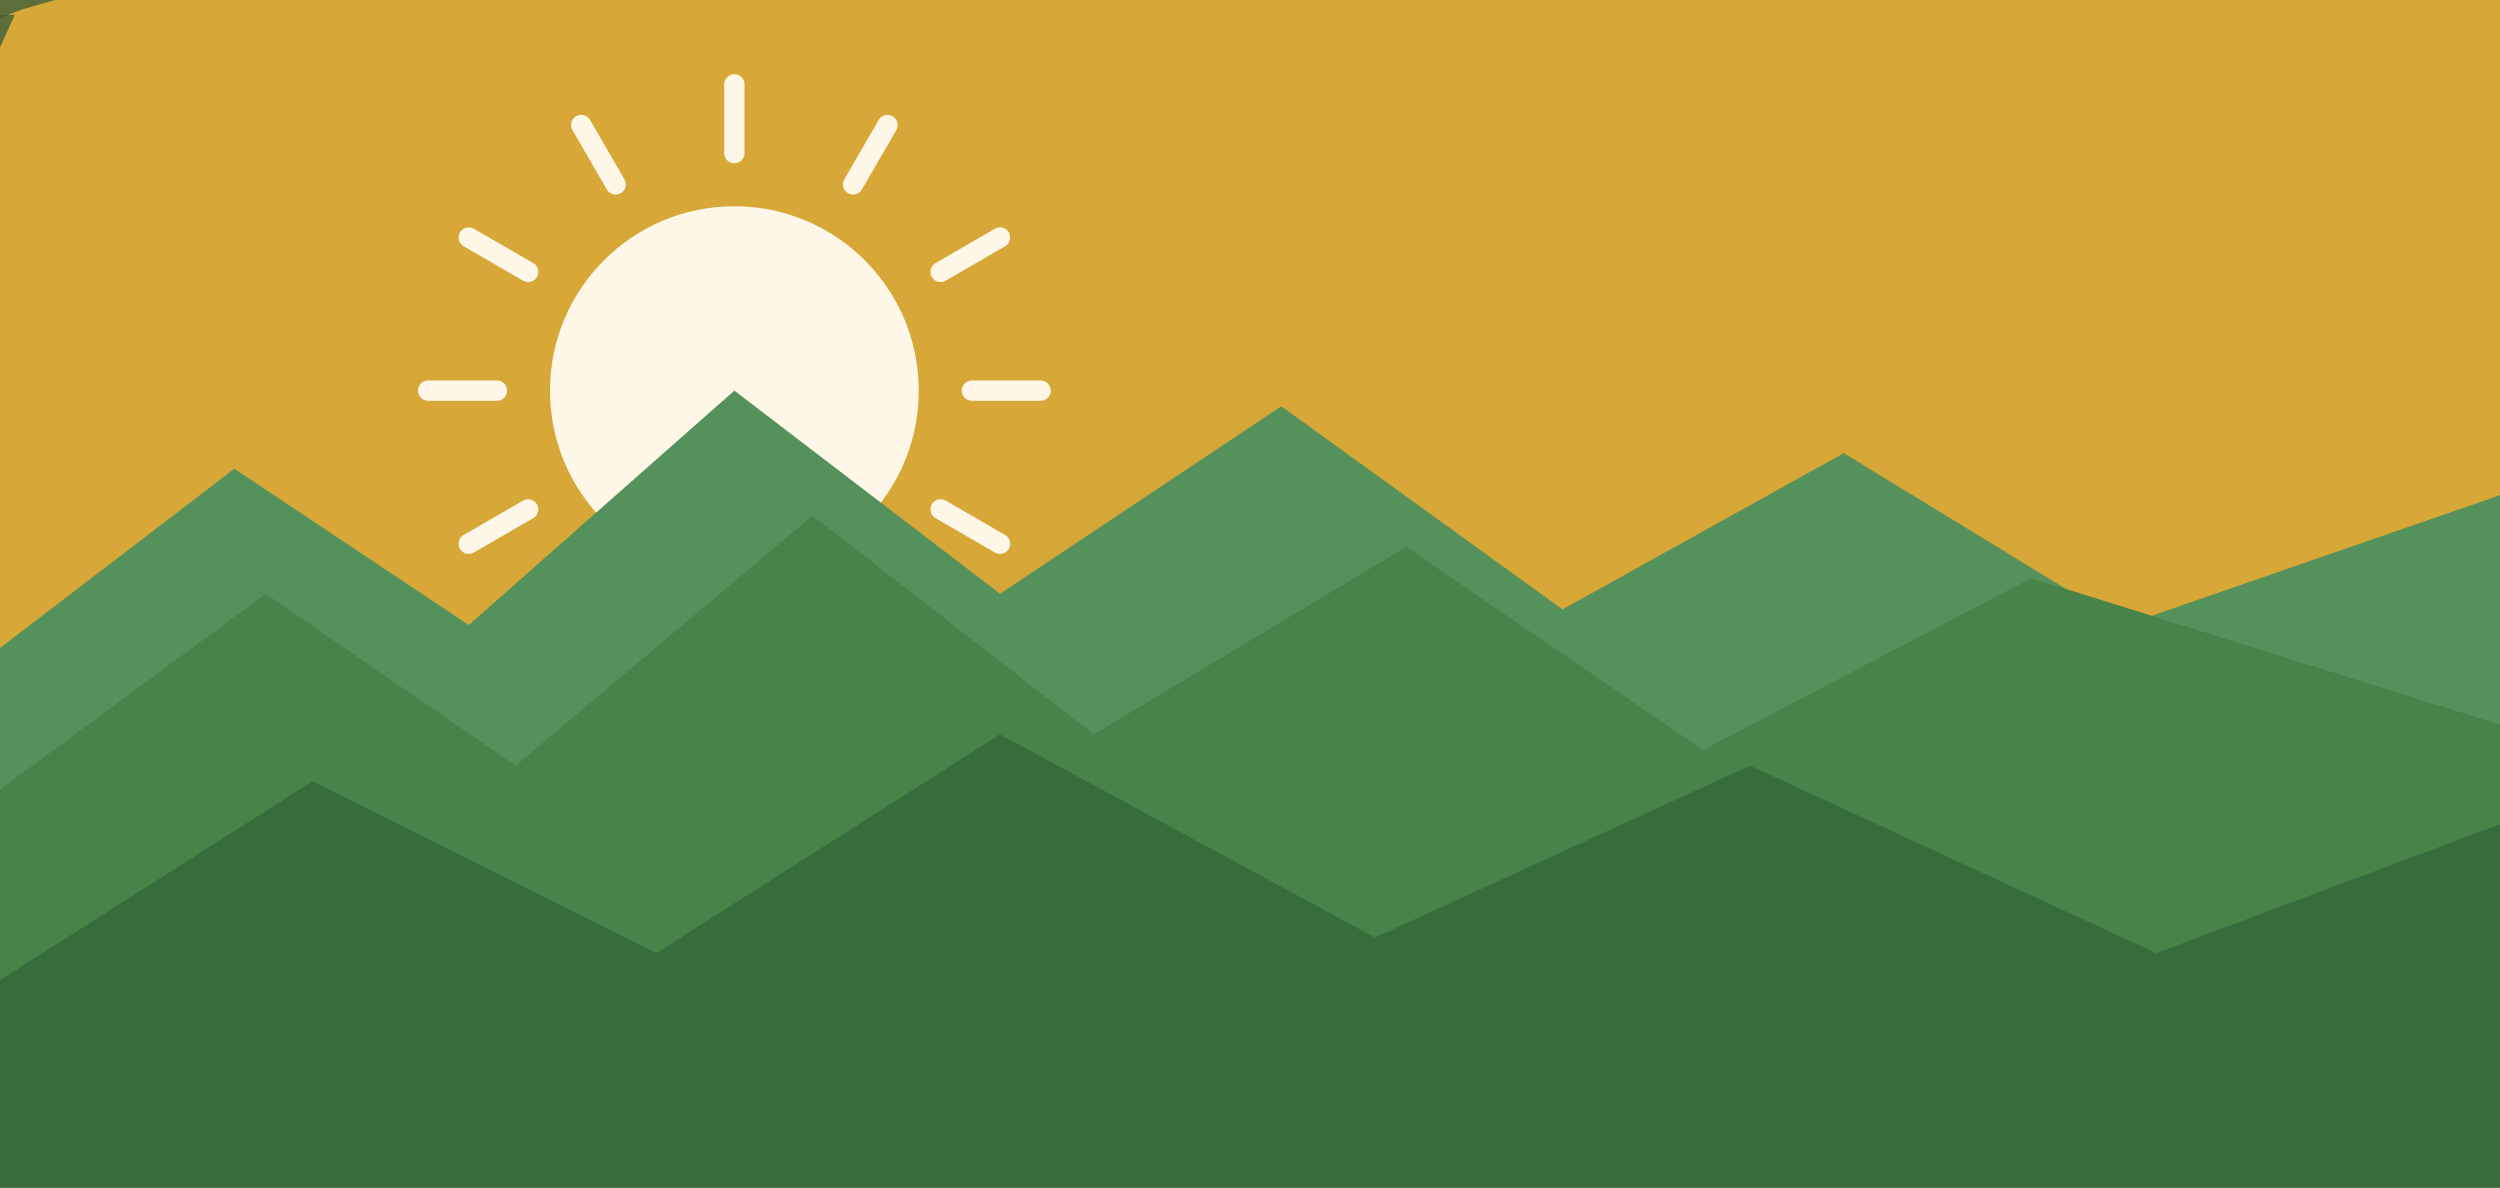
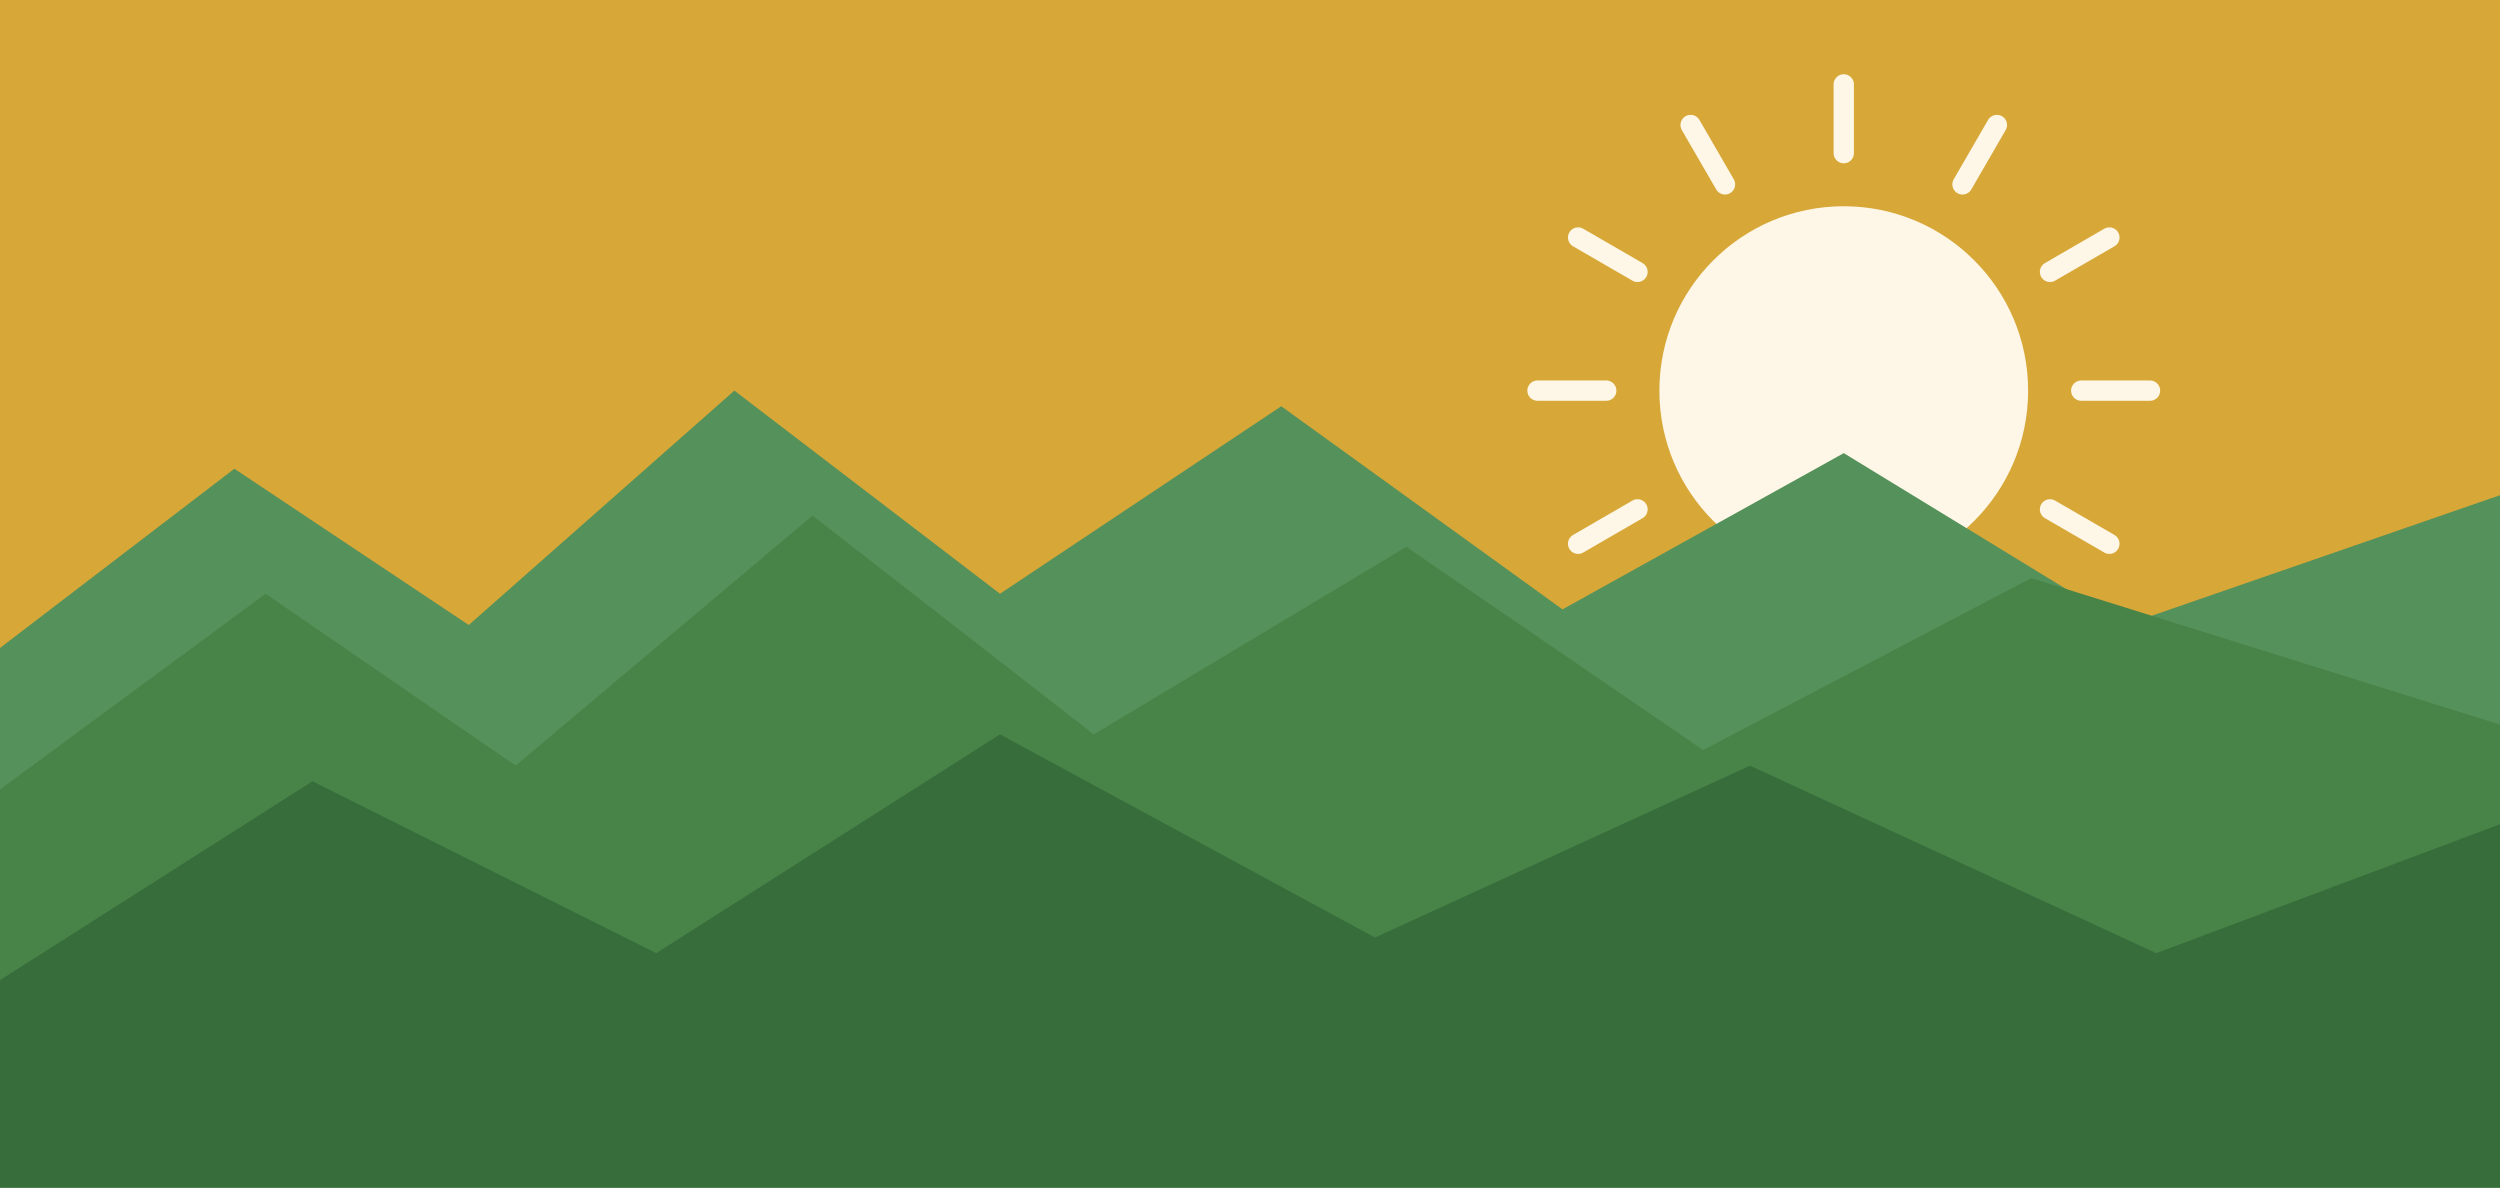
<svg xmlns="http://www.w3.org/2000/svg" viewBox="0 0 1600 760" preserveAspectRatio="xMidYMid slice" role="img" aria-label="The Abundance Mindset Magazine cover: a sun over green mountains, with the far messenger running the ridge">
  <defs>
    <style>
.rays{stroke:#FEF7E7;stroke-width:13;stroke-linecap:round}
/* Tony, 6 October: "have the sun moving around too .. and the figure start
   sooner once you open the page." So the sun crosses the sky the way it does
   over a morning — slowly, three minutes end to end, rising a little as it
   goes — and its rays turn with it. */
- .sun{animation:sun-cross 180s ease-in-out infinite alternate;transform-box:view-box;transform-origin:470px 250px}
+ .sun{animation:sun-cross 180s ease-in-out infinite alternate;transform-box:view-box;transform-origin:1180px 250px}
.rays{animation:sun-cross 180s ease-in-out infinite alternate,
                ray-turn 120s linear infinite;
-       transform-box:view-box;transform-origin:470px 250px}
+       transform-box:view-box;transform-origin:1180px 250px}
@keyframes sun-cross{
-   0%{transform:translate(-150px,52px)}
-   50%{transform:translate(120px,-34px)}
-   100%{transform:translate(390px,44px)}
+   0%{transform:translate(-460px,120px)}
+   50%{transform:translate(0,-18px)}
+   100%{transform:translate(250px,96px)}
}
@keyframes ray-turn{to{rotate:360deg}}
/* The messenger runs the ridge. Tony has had him walking, then running, since
   4 October; here he runs the cover itself. Off under reduced motion. */
.cv-run{offset-path:path("M -40,640 L 200,500 L 420,610 L 640,470 L 880,600 L 1120,490 L 1380,610 L 1620,520");offset-rotate:0deg;offset-distance:0%;
  animation:cv-cross 30s linear infinite;animation-delay:-7s}
.cv-b{animation:cv-bob .44s ease-in-out infinite}
.cv-leg{transform-box:view-box;transform-origin:-6px -13px}
.cv-arm{transform-box:view-box;transform-origin:1px -27px}
.cv-leg--f,.cv-arm--b{animation:cv-fwd .44s ease-in-out infinite}
.cv-leg--b,.cv-arm--f{animation:cv-back .44s ease-in-out infinite}
.cv-hair{transform-box:view-box;transform-origin:0 -36px;animation:cv-mane .44s ease-in-out infinite}
@keyframes cv-cross{0%{offset-distance:0%;opacity:0}2%{opacity:1}95%{opacity:1}100%{offset-distance:100%;opacity:0}}
@keyframes cv-bob{0%,100%{transform:translateY(0)}50%{transform:translateY(-2.6px)}}
@keyframes cv-fwd{0%,100%{transform:rotate(26deg)}50%{transform:rotate(-24deg)}}
@keyframes cv-back{0%,100%{transform:rotate(-24deg)}50%{transform:rotate(26deg)}}
@keyframes cv-mane{0%,100%{transform:rotate(-5deg)}50%{transform:rotate(6deg)}}
@media (prefers-reduced-motion:reduce){.cv-run{offset-distance:46%;opacity:1}.cv-run,.cv-run *,.sun,.rays{animation:none!important;transform:none!important}}
- 
- /* the eagle, high over the ridge */
- .eagle__b,.eagle__t{fill:#3B5E3B;opacity:.78}
- .eagle{offset-path:path("M -80,150 C 300,70 620,210 960,110 C 1240,30 1480,140 1760,90");
-   offset-rotate:auto;offset-distance:0%;
-   animation:eagle-cross 54s linear infinite;animation-delay:-14s}
- .eagle &gt; g{animation:eagle-beat 3.6s ease-in-out infinite}
- @keyframes eagle-cross{0%{offset-distance:0%;opacity:0}4%{opacity:1}94%{opacity:1}100%{offset-distance:100%;opacity:0}}
- @keyframes eagle-beat{0%,100%{transform:scale(1.9,1.9)}50%{transform:scale(1.8,1.32)}}
- @media (prefers-reduced-motion:reduce){.eagle{offset-distance:38%;opacity:1}
-   .eagle,.eagle *{animation:none!important}}
</style>
  </defs>
  <rect width="1600" height="760" fill="#D7A738" />
-   <g class="rays" transform="translate(-710,0)">
+   <g class="rays">
    <line x1="1180" y1="98" x2="1180" y2="54" />
    <line x1="1256" y1="118" x2="1278" y2="80" />
    <line x1="1312" y1="174" x2="1350" y2="152" />
    <line x1="1332" y1="250" x2="1376" y2="250" />
    <line x1="1312" y1="326" x2="1350" y2="348" />
    <line x1="1256" y1="382" x2="1278" y2="420" />
    <line x1="1180" y1="402" x2="1180" y2="446" />
    <line x1="1104" y1="382" x2="1082" y2="420" />
    <line x1="1048" y1="326" x2="1010" y2="348" />
    <line x1="1028" y1="250" x2="984" y2="250" />
    <line x1="1048" y1="174" x2="1010" y2="152" />
    <line x1="1104" y1="118" x2="1082" y2="80" />
  </g>
-   <circle class="sun" cx="470" cy="250" r="118" fill="#FEF7E7" />
+   <circle class="sun" cx="1180" cy="250" r="118" fill="#FEF7E7" />
  <path d="M -20,760 L -20,430 L 150,300 L 300,400 L 470,250 L 640,380 L 820,260 L 1000,390 L 1180,290 L 1360,400 L 1620,310 L 1620,760 Z" fill="#55915A" />
  <path d="M -20,760 L -20,520 L 170,380 L 330,490 L 520,330 L 700,470 L 900,350 L 1090,480 L 1300,370 L 1620,470 L 1620,760 Z" fill="#488448" />
  <path d="M -20,760 L -20,640 L 200,500 L 420,610 L 640,470 L 880,600 L 1120,490 L 1380,610 L 1620,520 L 1620,760 Z" fill="#376D3B" />
-   <g class="eagle" aria-hidden="true">
-     <g transform="scale(1.9)">
-       <path class="eagle__b" d="M0,0 C-16,-12 -34,-16 -52,-9 C-36,-5 -22,-1 -8,3 L0,6 L8,3         C22,-1 36,-5 52,-9 C34,-16 16,-12 0,0 Z" />
-       <path class="eagle__t" d="M-5,5 L0,16 L5,5 Z" />
-     </g>
-   </g>
  <g class="cv-run">
    <g transform="scale(2.35) translate(0,-2)">
      <g class="cv-b" stroke="#2F59A3" stroke-width="2.9" stroke-linecap="round" stroke-linejoin="round" fill="none">
        <g class="cv-hair" stroke-width="2.5">
          <path d="M-1.0 -39.4 Q-10 -43.2 -19.4 -40.4" />
          <path d="M-1.8 -37.2 Q-11 -39.8 -21.0 -35.6" />
          <path d="M-2.2 -34.8 Q-11.4 -36.2 -21.2 -30.6" />
          <path d="M-2.0 -32.4 Q-10.4 -32.6 -18.6 -26.2" />
        </g>
        <circle cx="4.2" cy="-35" r="6.4" fill="#2F59A3" stroke="none" />
        <path d="M2.6 -29 Q-1.6 -21 -6 -13" />
        <g class="cv-leg cv-leg--f">
          <path d="M-6 -13 Q1 -11.4 5.4 -13.6 M5.4 -13.6 Q8.6 -8 6.6 -2.6" />
        </g>
        <g class="cv-leg cv-leg--b">
          <path d="M-6 -13 Q-12.4 -10 -16.4 -5.4 M-16.4 -5.4 Q-20.6 -3.4 -24.4 -4.6" />
        </g>
        <g class="cv-arm cv-arm--f">
          <path d="M1 -27 Q7 -25 8.8 -20.4 M8.8 -20.4 Q10.4 -24.4 9.6 -28" />
        </g>
        <g class="cv-arm cv-arm--b">
          <path d="M1 -27 Q-5.4 -25.6 -8.6 -21.6 M-8.6 -21.6 Q-12.6 -23.6 -13.6 -27.4" />
        </g>
      </g>
    </g>
  </g>
</svg>
